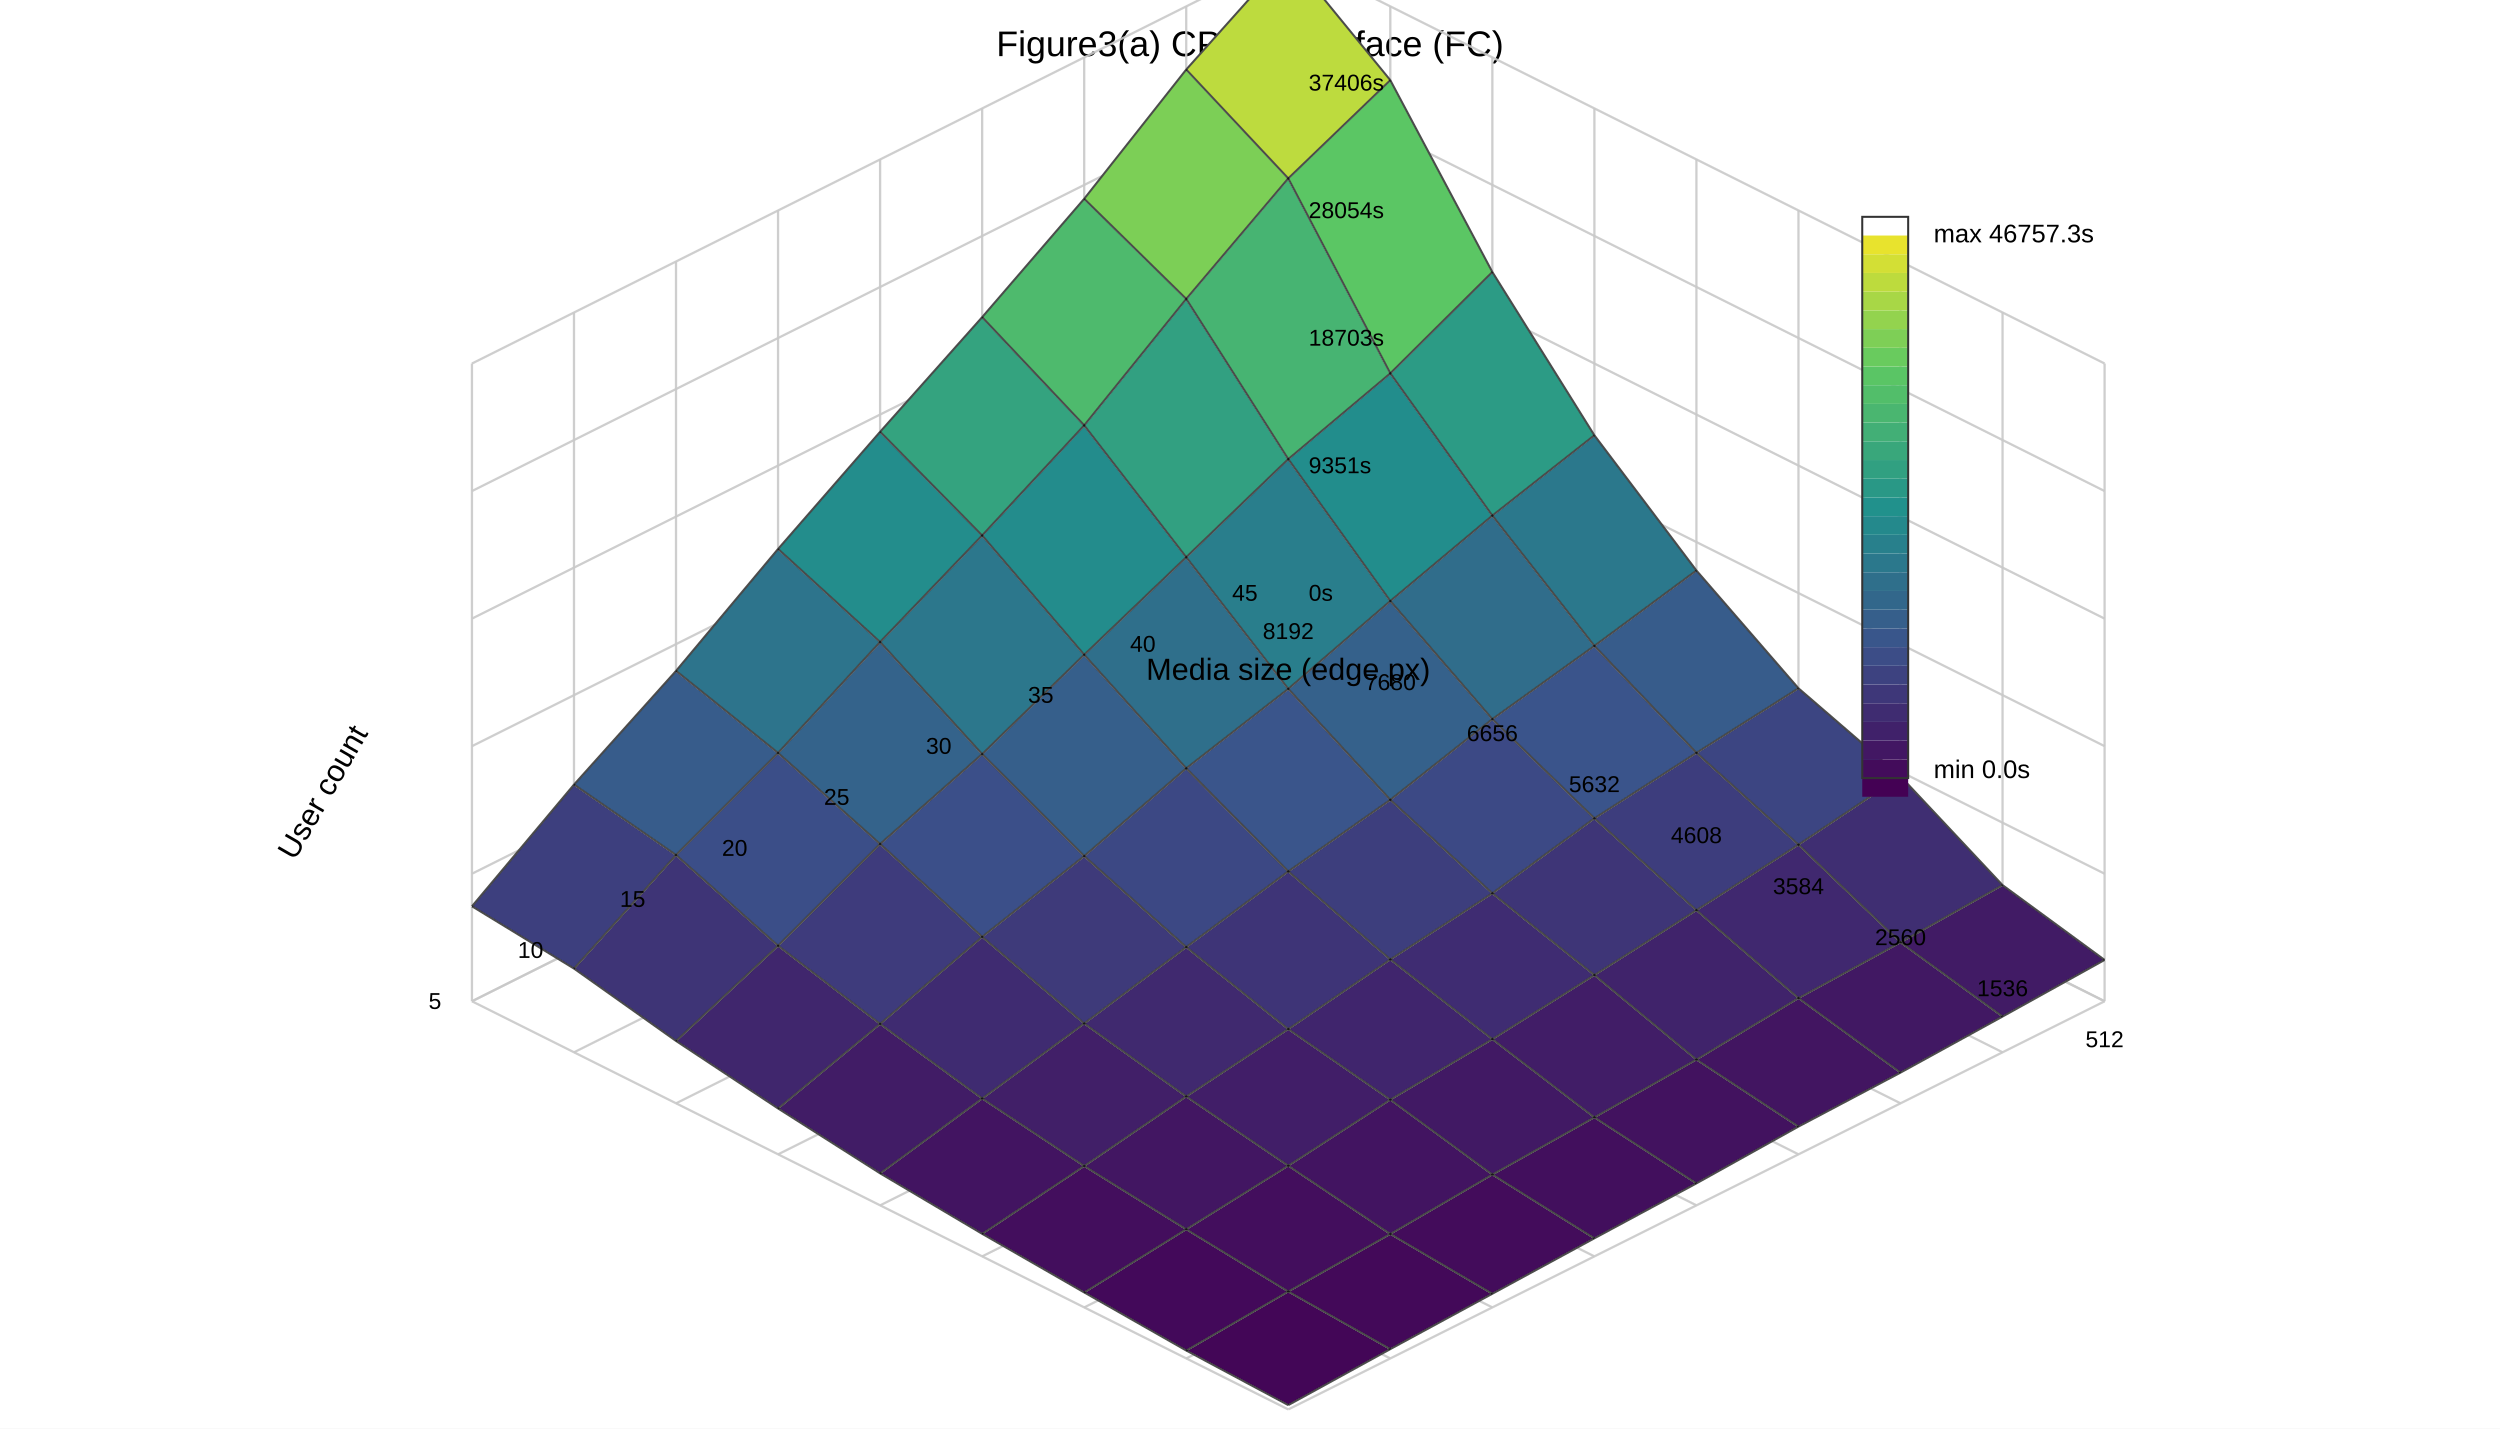
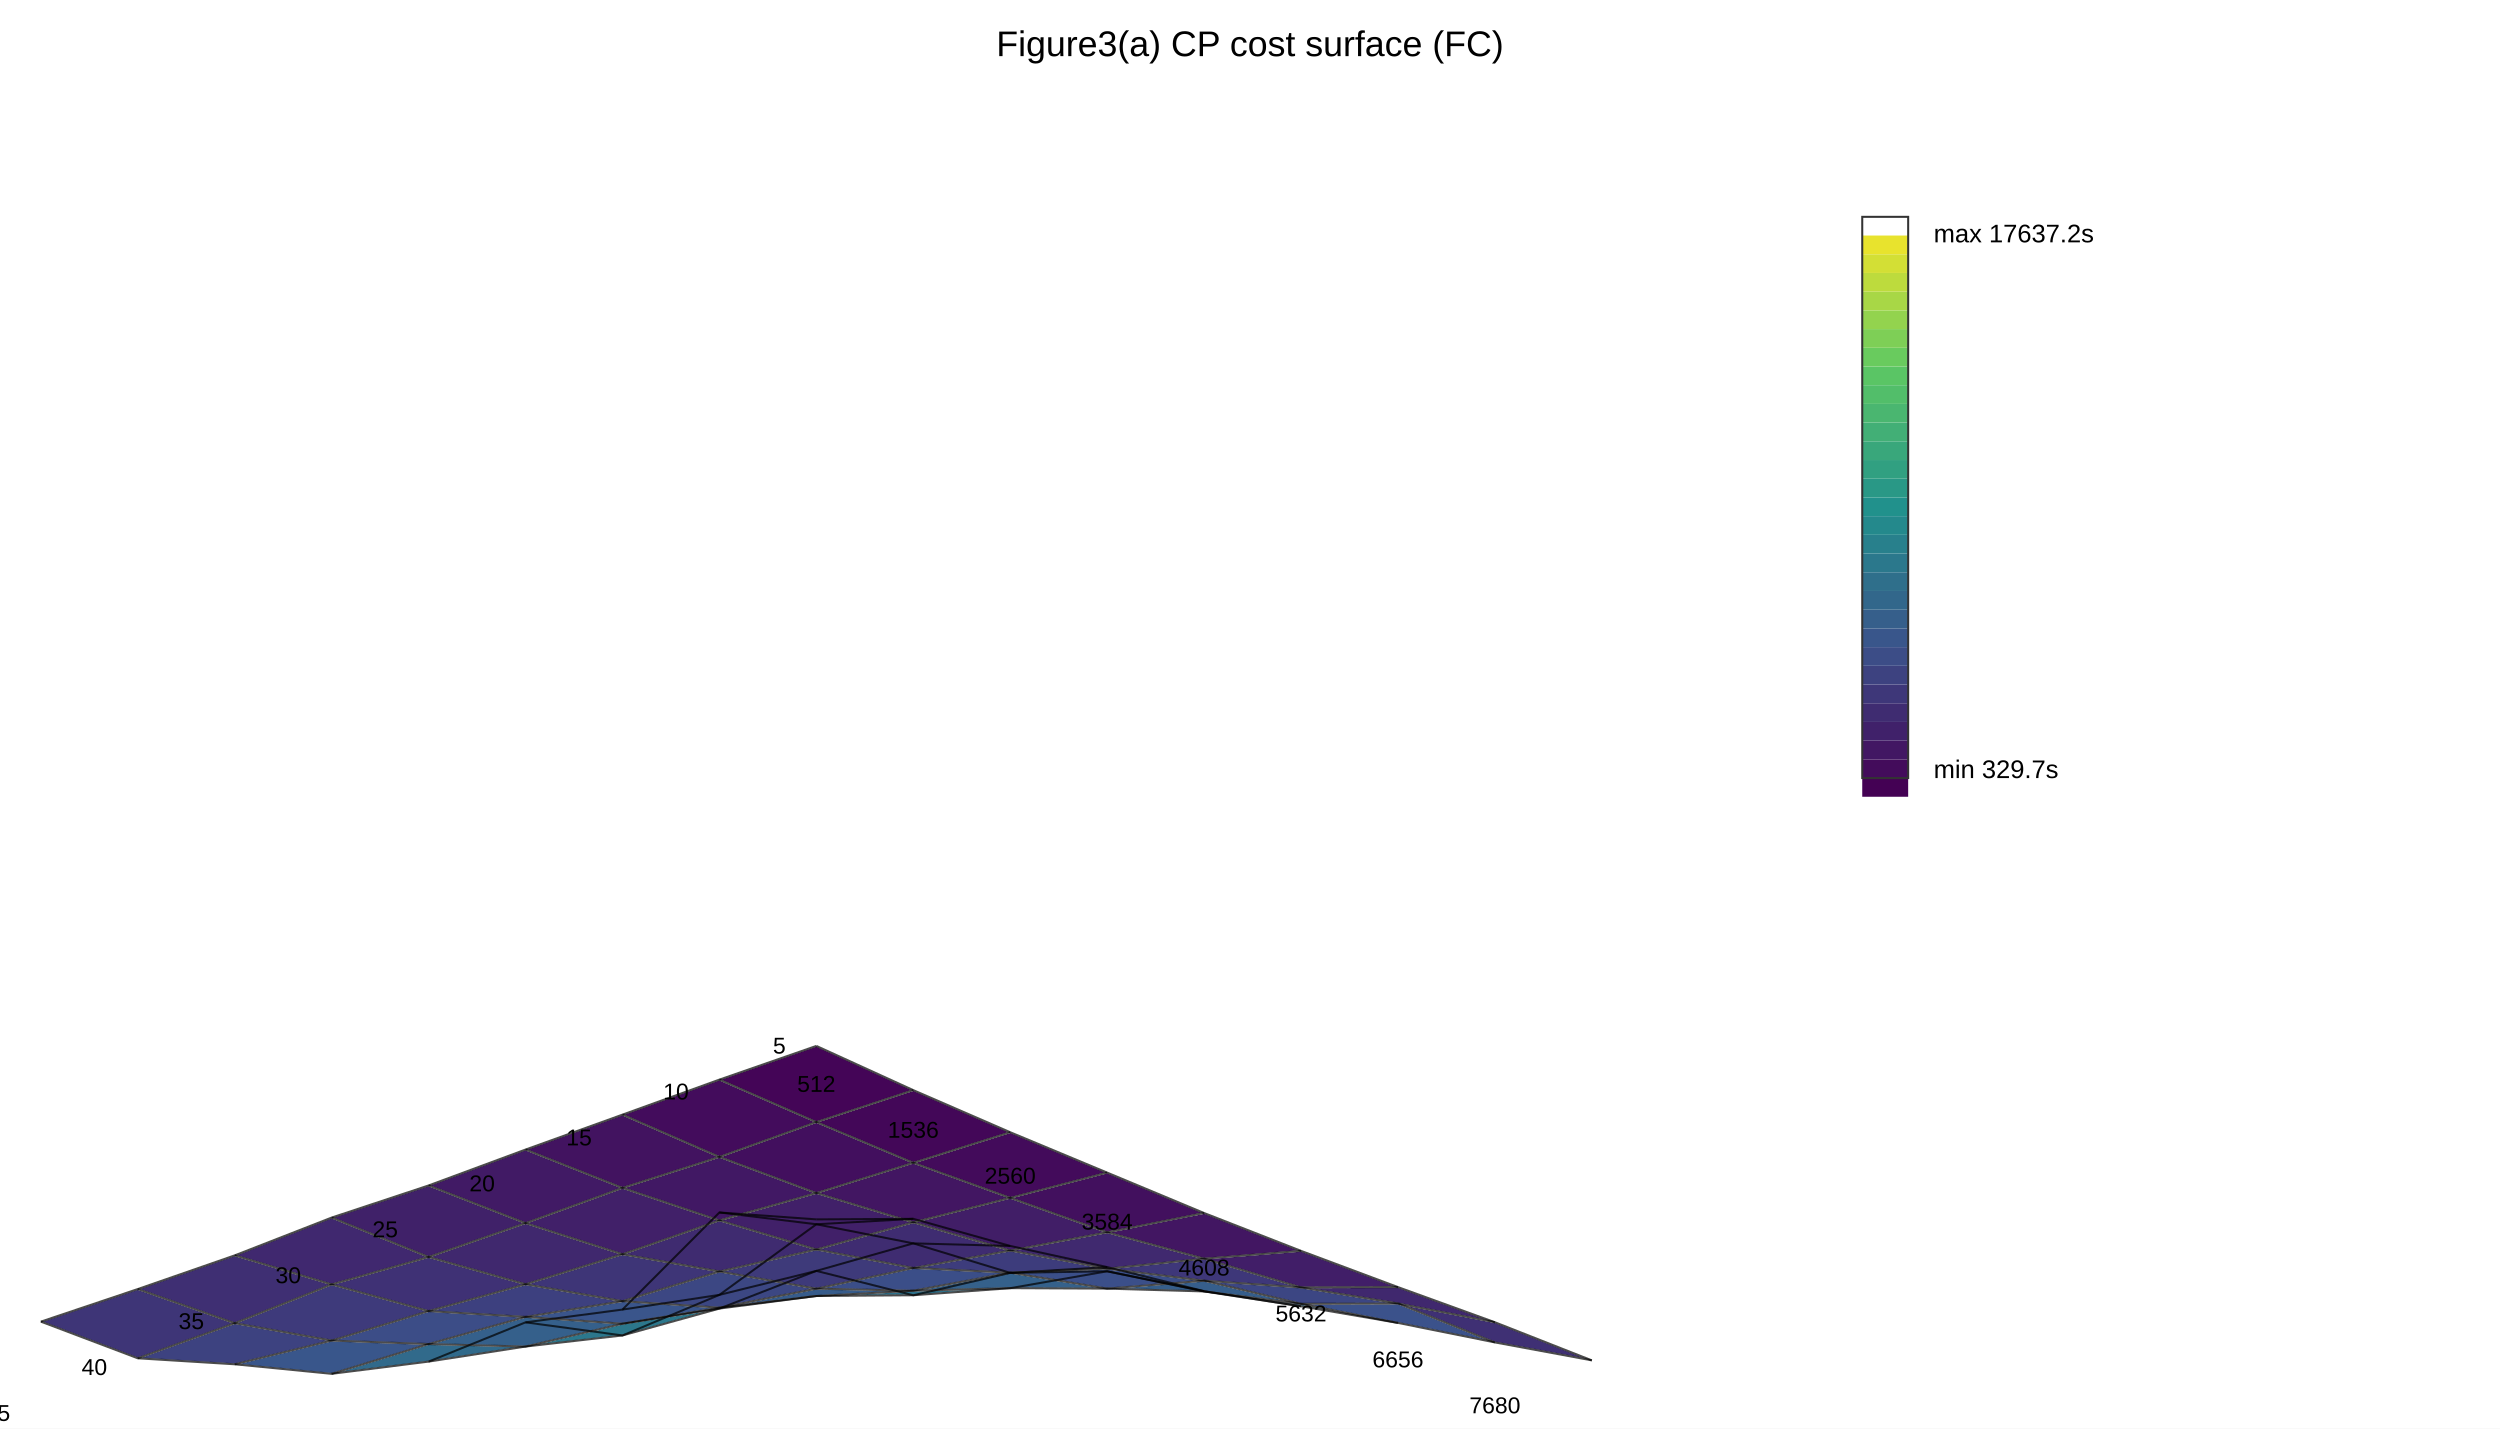
<svg xmlns="http://www.w3.org/2000/svg" width="980" height="560">
  <rect x="0" y="0" width="100%" height="100%" fill="white" />
  <text x="490.0" y="22" text-anchor="middle" font-size="14" font-family="Arial">Figure3(a) CP cost surface (FC)</text>
-   <path d="M 505.00 552.50 L 825.00 392.50" fill="none" stroke="#c9c9c9" stroke-width="0.9" opacity="0.9" />
-   <path d="M 465.00 532.50 L 785.00 372.50" fill="none" stroke="#c9c9c9" stroke-width="0.9" opacity="0.9" />
-   <path d="M 425.00 512.50 L 745.00 352.50" fill="none" stroke="#c9c9c9" stroke-width="0.9" opacity="0.9" />
-   <path d="M 385.00 492.50 L 705.00 332.50" fill="none" stroke="#c9c9c9" stroke-width="0.9" opacity="0.9" />
-   <path d="M 345.00 472.50 L 665.00 312.50" fill="none" stroke="#c9c9c9" stroke-width="0.9" opacity="0.9" />
-   <path d="M 305.00 452.50 L 625.00 292.50" fill="none" stroke="#c9c9c9" stroke-width="0.9" opacity="0.9" />
-   <path d="M 265.00 432.50 L 585.00 272.50" fill="none" stroke="#c9c9c9" stroke-width="0.9" opacity="0.9" />
-   <path d="M 225.00 412.50 L 545.00 252.50" fill="none" stroke="#c9c9c9" stroke-width="0.9" opacity="0.9" />
-   <path d="M 185.00 392.50 L 505.00 232.50" fill="none" stroke="#c9c9c9" stroke-width="0.9" opacity="0.9" />
-   <path d="M 505.00 552.50 L 185.00 392.50" fill="none" stroke="#c9c9c9" stroke-width="0.9" opacity="0.9" />
-   <path d="M 545.00 532.50 L 225.00 372.50" fill="none" stroke="#c9c9c9" stroke-width="0.9" opacity="0.9" />
-   <path d="M 585.00 512.50 L 265.00 352.50" fill="none" stroke="#c9c9c9" stroke-width="0.9" opacity="0.9" />
-   <path d="M 625.00 492.50 L 305.00 332.50" fill="none" stroke="#c9c9c9" stroke-width="0.9" opacity="0.9" />
-   <path d="M 665.00 472.50 L 345.00 312.50" fill="none" stroke="#c9c9c9" stroke-width="0.9" opacity="0.9" />
-   <path d="M 705.00 452.50 L 385.00 292.50" fill="none" stroke="#c9c9c9" stroke-width="0.9" opacity="0.9" />
-   <path d="M 745.00 432.50 L 425.00 272.50" fill="none" stroke="#c9c9c9" stroke-width="0.9" opacity="0.9" />
-   <path d="M 785.00 412.50 L 465.00 252.50" fill="none" stroke="#c9c9c9" stroke-width="0.9" opacity="0.9" />
-   <path d="M 825.00 392.50 L 505.00 232.50" fill="none" stroke="#c9c9c9" stroke-width="0.9" opacity="0.9" />
-   <path d="M 825.00 392.50 L 825.00 142.50" fill="none" stroke="#c9c9c9" stroke-width="0.9" opacity="0.9" />
-   <path d="M 785.00 372.50 L 785.00 122.50" fill="none" stroke="#c9c9c9" stroke-width="0.9" opacity="0.9" />
-   <path d="M 745.00 352.50 L 745.00 102.50" fill="none" stroke="#c9c9c9" stroke-width="0.9" opacity="0.9" />
-   <path d="M 705.00 332.50 L 705.00 82.50" fill="none" stroke="#c9c9c9" stroke-width="0.9" opacity="0.9" />
-   <path d="M 665.00 312.50 L 665.00 62.50" fill="none" stroke="#c9c9c9" stroke-width="0.9" opacity="0.9" />
-   <path d="M 625.00 292.50 L 625.00 42.50" fill="none" stroke="#c9c9c9" stroke-width="0.9" opacity="0.9" />
-   <path d="M 585.00 272.50 L 585.00 22.50" fill="none" stroke="#c9c9c9" stroke-width="0.9" opacity="0.9" />
-   <path d="M 545.00 252.50 L 545.00 2.50" fill="none" stroke="#c9c9c9" stroke-width="0.9" opacity="0.9" />
-   <path d="M 505.00 232.50 L 505.00 -17.50" fill="none" stroke="#c9c9c9" stroke-width="0.9" opacity="0.9" />
-   <path d="M 185.00 392.50 L 185.00 142.50" fill="none" stroke="#c9c9c9" stroke-width="0.9" opacity="0.9" />
-   <path d="M 225.00 372.50 L 225.00 122.50" fill="none" stroke="#c9c9c9" stroke-width="0.9" opacity="0.9" />
-   <path d="M 265.00 352.50 L 265.00 102.50" fill="none" stroke="#c9c9c9" stroke-width="0.9" opacity="0.9" />
-   <path d="M 305.00 332.50 L 305.00 82.50" fill="none" stroke="#c9c9c9" stroke-width="0.9" opacity="0.9" />
-   <path d="M 345.00 312.50 L 345.00 62.50" fill="none" stroke="#c9c9c9" stroke-width="0.9" opacity="0.9" />
-   <path d="M 385.00 292.50 L 385.00 42.50" fill="none" stroke="#c9c9c9" stroke-width="0.9" opacity="0.9" />
-   <path d="M 425.00 272.50 L 425.00 22.50" fill="none" stroke="#c9c9c9" stroke-width="0.9" opacity="0.9" />
-   <path d="M 465.00 252.50 L 465.00 2.50" fill="none" stroke="#c9c9c9" stroke-width="0.9" opacity="0.9" />
-   <path d="M 505.00 232.50 L 505.00 -17.50" fill="none" stroke="#c9c9c9" stroke-width="0.9" opacity="0.9" />
-   <path d="M 825.00 392.50 L 505.00 232.50" fill="none" stroke="#c9c9c9" stroke-width="0.9" opacity="0.9" />
-   <path d="M 185.00 392.50 L 505.00 232.50" fill="none" stroke="#c9c9c9" stroke-width="0.9" opacity="0.9" />
-   <path d="M 825.00 342.50 L 505.00 182.50" fill="none" stroke="#c9c9c9" stroke-width="0.9" opacity="0.9" />
-   <path d="M 185.00 342.50 L 505.00 182.50" fill="none" stroke="#c9c9c9" stroke-width="0.9" opacity="0.9" />
-   <path d="M 825.00 292.50 L 505.00 132.50" fill="none" stroke="#c9c9c9" stroke-width="0.9" opacity="0.9" />
-   <path d="M 185.00 292.50 L 505.00 132.50" fill="none" stroke="#c9c9c9" stroke-width="0.9" opacity="0.9" />
-   <path d="M 825.00 242.50 L 505.00 82.50" fill="none" stroke="#c9c9c9" stroke-width="0.9" opacity="0.9" />
-   <path d="M 185.00 242.50 L 505.00 82.50" fill="none" stroke="#c9c9c9" stroke-width="0.9" opacity="0.9" />
-   <path d="M 825.00 192.50 L 505.00 32.50" fill="none" stroke="#c9c9c9" stroke-width="0.9" opacity="0.9" />
-   <path d="M 185.00 192.50 L 505.00 32.50" fill="none" stroke="#c9c9c9" stroke-width="0.9" opacity="0.9" />
-   <path d="M 825.00 142.50 L 505.00 -17.50" fill="none" stroke="#c9c9c9" stroke-width="0.9" opacity="0.9" />
-   <path d="M 185.00 142.50 L 505.00 -17.50" fill="none" stroke="#c9c9c9" stroke-width="0.9" opacity="0.9" />
-   <path d="M 505.00 550.81 L 465.00 529.41 L 505.00 506.26 L 545.00 528.85 Z" fill="rgb(67,6,87)" stroke="white" stroke-width="0.6" opacity="1.0" />
-   <path d="M 465.00 529.41 L 425.00 506.64 L 465.00 481.87 L 505.00 506.26 Z" fill="rgb(67,9,90)" stroke="white" stroke-width="0.6" opacity="1.0" />
-   <path d="M 545.00 528.85 L 505.00 506.26 L 545.00 483.72 L 585.00 507.15 Z" fill="rgb(67,9,89)" stroke="white" stroke-width="0.6" opacity="1.0" />
-   <path d="M 425.00 506.64 L 385.00 483.66 L 425.00 457.07 L 465.00 481.87 Z" fill="rgb(67,14,93)" stroke="white" stroke-width="0.6" opacity="1.0" />
-   <path d="M 505.00 506.26 L 465.00 481.87 L 505.00 456.95 L 545.00 483.72 Z" fill="rgb(67,14,93)" stroke="white" stroke-width="0.6" opacity="1.0" />
-   <path d="M 585.00 507.15 L 545.00 483.72 L 585.00 460.41 L 625.00 485.42 Z" fill="rgb(67,12,91)" stroke="white" stroke-width="0.6" opacity="1.0" />
-   <path d="M 385.00 483.66 L 345.00 459.96 L 385.00 430.61 L 425.00 457.07 Z" fill="rgb(66,20,97)" stroke="white" stroke-width="0.6" opacity="1.0" />
-   <path d="M 465.00 481.87 L 425.00 457.07 L 465.00 429.81 L 505.00 456.95 Z" fill="rgb(66,22,98)" stroke="white" stroke-width="0.6" opacity="1.0" />
-   <path d="M 545.00 483.72 L 505.00 456.95 L 545.00 431.06 L 585.00 460.41 Z" fill="rgb(66,20,97)" stroke="white" stroke-width="0.6" opacity="1.0" />
-   <path d="M 625.00 485.42 L 585.00 460.41 L 625.00 437.99 L 665.00 463.89 Z" fill="rgb(66,15,93)" stroke="white" stroke-width="0.6" opacity="1.0" />
-   <path d="M 345.00 459.96 L 305.00 434.53 L 345.00 401.37 L 385.00 430.61 Z" fill="rgb(65,28,102)" stroke="white" stroke-width="0.6" opacity="1.0" />
-   <path d="M 425.00 457.07 L 385.00 430.61 L 425.00 401.21 L 465.00 429.81 Z" fill="rgb(65,31,104)" stroke="white" stroke-width="0.6" opacity="1.0" />
-   <path d="M 505.00 456.95 L 465.00 429.81 L 505.00 403.40 L 545.00 431.06 Z" fill="rgb(65,30,104)" stroke="white" stroke-width="0.6" opacity="1.0" />
-   <path d="M 585.00 460.41 L 545.00 431.06 L 585.00 407.35 L 625.00 437.99 Z" fill="rgb(65,25,100)" stroke="white" stroke-width="0.6" opacity="1.0" />
-   <path d="M 665.00 463.89 L 625.00 437.99 L 665.00 415.34 L 705.00 441.62 Z" fill="rgb(66,18,95)" stroke="white" stroke-width="0.6" opacity="1.0" />
-   <path d="M 305.00 434.53 L 265.00 408.06 L 305.00 370.73 L 345.00 401.37 Z" fill="rgb(64,38,109)" stroke="white" stroke-width="0.6" opacity="1.0" />
-   <path d="M 385.00 430.61 L 345.00 401.37 L 385.00 367.25 L 425.00 401.21 Z" fill="rgb(63,43,113)" stroke="white" stroke-width="0.6" opacity="1.0" />
-   <path d="M 465.00 429.81 L 425.00 401.21 L 465.00 371.27 L 505.00 403.40 Z" fill="rgb(64,41,111)" stroke="white" stroke-width="0.6" opacity="1.0" />
-   <path d="M 545.00 431.06 L 505.00 403.40 L 545.00 376.11 L 585.00 407.35 Z" fill="rgb(64,37,109)" stroke="white" stroke-width="0.6" opacity="1.0" />
-   <path d="M 625.00 437.99 L 585.00 407.35 L 625.00 382.22 L 665.00 415.34 Z" fill="rgb(65,29,103)" stroke="white" stroke-width="0.6" opacity="1.0" />
-   <path d="M 705.00 441.62 L 665.00 415.34 L 705.00 391.26 L 745.00 420.47 Z" fill="rgb(66,21,97)" stroke="white" stroke-width="0.6" opacity="1.0" />
-   <path d="M 265.00 408.06 L 225.00 379.69 L 265.00 335.18 L 305.00 370.73 Z" fill="rgb(62,52,118)" stroke="white" stroke-width="0.6" opacity="1.0" />
-   <path d="M 345.00 401.37 L 305.00 370.73 L 345.00 330.85 L 385.00 367.25 Z" fill="rgb(62,59,124)" stroke="white" stroke-width="0.6" opacity="1.0" />
-   <path d="M 425.00 401.21 L 385.00 367.25 L 425.00 335.60 L 465.00 371.27 Z" fill="rgb(62,58,122)" stroke="white" stroke-width="0.6" opacity="1.0" />
-   <path d="M 505.00 403.40 L 465.00 371.27 L 505.00 341.60 L 545.00 376.11 Z" fill="rgb(62,52,119)" stroke="white" stroke-width="0.6" opacity="1.0" />
-   <path d="M 585.00 407.35 L 545.00 376.11 L 585.00 350.19 L 625.00 382.22 Z" fill="rgb(63,44,114)" stroke="white" stroke-width="0.6" opacity="1.0" />
-   <path d="M 665.00 415.34 L 625.00 382.22 L 665.00 356.79 L 705.00 391.26 Z" fill="rgb(64,35,107)" stroke="white" stroke-width="0.6" opacity="1.0" />
-   <path d="M 745.00 420.47 L 705.00 391.26 L 745.00 369.42 L 785.00 398.49 Z" fill="rgb(65,24,99)" stroke="white" stroke-width="0.6" opacity="1.0" />
-   <path d="M 225.00 379.69 L 185.00 355.27 L 225.00 307.56 L 265.00 335.18 Z" fill="rgb(61,63,126)" stroke="white" stroke-width="0.6" opacity="1.0" />
-   <path d="M 305.00 370.73 L 265.00 335.18 L 305.00 295.17 L 345.00 330.85 Z" fill="rgb(59,78,136)" stroke="white" stroke-width="0.6" opacity="1.0" />
-   <path d="M 385.00 367.25 L 345.00 330.85 L 385.00 295.62 L 425.00 335.60 Z" fill="rgb(59,79,137)" stroke="white" stroke-width="0.6" opacity="1.0" />
-   <path d="M 465.00 371.27 L 425.00 335.60 L 465.00 301.19 L 505.00 341.60 Z" fill="rgb(60,72,132)" stroke="white" stroke-width="0.6" opacity="1.0" />
-   <path d="M 545.00 376.11 L 505.00 341.60 L 545.00 313.54 L 585.00 350.19 Z" fill="rgb(61,62,125)" stroke="white" stroke-width="0.6" opacity="1.0" />
-   <path d="M 625.00 382.22 L 585.00 350.19 L 625.00 320.80 L 665.00 356.79 Z" fill="rgb(62,53,119)" stroke="white" stroke-width="0.6" opacity="1.0" />
-   <path d="M 705.00 391.26 L 665.00 356.79 L 705.00 331.13 L 745.00 369.42 Z" fill="rgb(64,40,111)" stroke="white" stroke-width="0.6" opacity="1.0" />
-   <path d="M 785.00 398.49 L 745.00 369.42 L 785.00 346.96 L 825.00 376.30 Z" fill="rgb(65,27,101)" stroke="white" stroke-width="0.6" opacity="1.0" />
-   <path d="M 265.00 335.18 L 225.00 307.56 L 265.00 262.98 L 305.00 295.17 Z" fill="rgb(55,92,139)" stroke="white" stroke-width="0.6" opacity="1.0" />
-   <path d="M 345.00 330.85 L 305.00 295.17 L 345.00 251.68 L 385.00 295.62 Z" fill="rgb(52,99,139)" stroke="white" stroke-width="0.6" opacity="1.0" />
-   <path d="M 425.00 335.60 L 385.00 295.62 L 425.00 256.66 L 465.00 301.19 Z" fill="rgb(54,95,139)" stroke="white" stroke-width="0.6" opacity="1.0" />
-   <path d="M 505.00 341.60 L 465.00 301.19 L 505.00 270.04 L 545.00 313.54 Z" fill="rgb(58,85,139)" stroke="white" stroke-width="0.6" opacity="1.0" />
-   <path d="M 585.00 350.19 L 545.00 313.54 L 585.00 281.90 L 625.00 320.80 Z" fill="rgb(60,73,133)" stroke="white" stroke-width="0.6" opacity="1.0" />
-   <path d="M 665.00 356.79 L 625.00 320.80 L 665.00 295.13 L 705.00 331.13 Z" fill="rgb(61,61,125)" stroke="white" stroke-width="0.6" opacity="1.0" />
-   <path d="M 745.00 369.42 L 705.00 331.13 L 745.00 304.31 L 785.00 346.96 Z" fill="rgb(63,46,114)" stroke="white" stroke-width="0.6" opacity="1.0" />
-   <path d="M 305.00 295.17 L 265.00 262.98 L 305.00 215.19 L 345.00 251.68 Z" fill="rgb(45,116,140)" stroke="white" stroke-width="0.6" opacity="1.0" />
-   <path d="M 385.00 295.62 L 345.00 251.68 L 385.00 209.91 L 425.00 256.66 Z" fill="rgb(44,119,140)" stroke="white" stroke-width="0.6" opacity="1.0" />
-   <path d="M 465.00 301.19 L 425.00 256.66 L 465.00 218.43 L 505.00 270.04 Z" fill="rgb(47,111,139)" stroke="white" stroke-width="0.6" opacity="1.0" />
-   <path d="M 545.00 313.54 L 505.00 270.04 L 545.00 235.61 L 585.00 281.90 Z" fill="rgb(53,97,139)" stroke="white" stroke-width="0.6" opacity="1.0" />
-   <path d="M 625.00 320.80 L 585.00 281.90 L 625.00 253.20 L 665.00 295.13 Z" fill="rgb(58,84,139)" stroke="white" stroke-width="0.6" opacity="1.0" />
-   <path d="M 705.00 331.13 L 665.00 295.13 L 705.00 269.80 L 745.00 304.31 Z" fill="rgb(60,69,130)" stroke="white" stroke-width="0.6" opacity="1.0" />
-   <path d="M 345.00 251.68 L 305.00 215.19 L 345.00 169.26 L 385.00 209.91 Z" fill="rgb(35,141,140)" stroke="white" stroke-width="0.6" opacity="1.0" />
-   <path d="M 425.00 256.66 L 385.00 209.91 L 425.00 166.75 L 465.00 218.43 Z" fill="rgb(35,140,140)" stroke="white" stroke-width="0.6" opacity="1.0" />
-   <path d="M 505.00 270.04 L 465.00 218.43 L 505.00 179.98 L 545.00 235.61 Z" fill="rgb(41,126,140)" stroke="white" stroke-width="0.6" opacity="1.0" />
-   <path d="M 585.00 281.90 L 545.00 235.61 L 585.00 202.12 L 625.00 253.20 Z" fill="rgb(48,109,139)" stroke="white" stroke-width="0.6" opacity="1.0" />
-   <path d="M 665.00 295.13 L 625.00 253.20 L 665.00 223.63 L 705.00 269.80 Z" fill="rgb(55,92,139)" stroke="white" stroke-width="0.6" opacity="1.0" />
-   <path d="M 385.00 209.91 L 345.00 169.26 L 385.00 124.32 L 425.00 166.75 Z" fill="rgb(52,163,127)" stroke="white" stroke-width="0.6" opacity="1.0" />
-   <path d="M 465.00 218.43 L 425.00 166.75 L 465.00 117.19 L 505.00 179.98 Z" fill="rgb(50,160,129)" stroke="white" stroke-width="0.6" opacity="1.0" />
-   <path d="M 545.00 235.61 L 505.00 179.98 L 545.00 146.36 L 585.00 202.12 Z" fill="rgb(34,141,140)" stroke="white" stroke-width="0.6" opacity="1.0" />
-   <path d="M 625.00 253.20 L 585.00 202.12 L 625.00 170.63 L 665.00 223.63 Z" fill="rgb(43,120,140)" stroke="white" stroke-width="0.6" opacity="1.0" />
-   <path d="M 425.00 166.75 L 385.00 124.32 L 425.00 77.92 L 465.00 117.19 Z" fill="rgb(78,186,109)" stroke="white" stroke-width="0.6" opacity="1.0" />
-   <path d="M 505.00 179.98 L 465.00 117.19 L 505.00 69.93 L 545.00 146.36 Z" fill="rgb(71,180,114)" stroke="white" stroke-width="0.6" opacity="1.0" />
-   <path d="M 585.00 202.12 L 545.00 146.36 L 585.00 106.62 L 625.00 170.63 Z" fill="rgb(44,155,133)" stroke="white" stroke-width="0.6" opacity="1.0" />
-   <path d="M 465.00 117.19 L 425.00 77.92 L 465.00 27.26 L 505.00 69.93 Z" fill="rgb(124,207,86)" stroke="white" stroke-width="0.6" opacity="1.0" />
-   <path d="M 545.00 146.36 L 505.00 69.93 L 545.00 31.43 L 585.00 106.62 Z" fill="rgb(91,198,100)" stroke="white" stroke-width="0.6" opacity="1.0" />
-   <path d="M 505.00 69.93 L 465.00 27.26 L 505.00 -17.50 L 545.00 31.43 Z" fill="rgb(189,219,62)" stroke="white" stroke-width="0.6" opacity="1.0" />
-   <path d="M 505.00 550.81 L 465.00 529.41 L 425.00 506.64 L 385.00 483.66 L 345.00 459.96 L 305.00 434.53 L 265.00 408.06 L 225.00 379.69 L 185.00 355.27" fill="none" stroke="black" stroke-width="0.8" opacity="0.70" />
-   <path d="M 545.00 528.85 L 505.00 506.26 L 465.00 481.87 L 425.00 457.07 L 385.00 430.61 L 345.00 401.37 L 305.00 370.73 L 265.00 335.18 L 225.00 307.56" fill="none" stroke="black" stroke-width="0.8" opacity="0.70" />
-   <path d="M 585.00 507.15 L 545.00 483.72 L 505.00 456.95 L 465.00 429.81 L 425.00 401.21 L 385.00 367.25 L 345.00 330.85 L 305.00 295.17 L 265.00 262.98" fill="none" stroke="black" stroke-width="0.8" opacity="0.70" />
-   <path d="M 625.00 485.42 L 585.00 460.41 L 545.00 431.06 L 505.00 403.40 L 465.00 371.27 L 425.00 335.60 L 385.00 295.62 L 345.00 251.68 L 305.00 215.19" fill="none" stroke="black" stroke-width="0.8" opacity="0.70" />
-   <path d="M 665.00 463.89 L 625.00 437.99 L 585.00 407.35 L 545.00 376.11 L 505.00 341.60 L 465.00 301.19 L 425.00 256.66 L 385.00 209.91 L 345.00 169.26" fill="none" stroke="black" stroke-width="0.8" opacity="0.70" />
-   <path d="M 705.00 441.62 L 665.00 415.34 L 625.00 382.22 L 585.00 350.19 L 545.00 313.54 L 505.00 270.04 L 465.00 218.43 L 425.00 166.75 L 385.00 124.32" fill="none" stroke="black" stroke-width="0.8" opacity="0.70" />
-   <path d="M 745.00 420.47 L 705.00 391.26 L 665.00 356.79 L 625.00 320.80 L 585.00 281.90 L 545.00 235.61 L 505.00 179.98 L 465.00 117.19 L 425.00 77.92" fill="none" stroke="black" stroke-width="0.8" opacity="0.70" />
-   <path d="M 785.00 398.49 L 745.00 369.42 L 705.00 331.13 L 665.00 295.13 L 625.00 253.20 L 585.00 202.12 L 545.00 146.36 L 505.00 69.93 L 465.00 27.26" fill="none" stroke="black" stroke-width="0.8" opacity="0.70" />
-   <path d="M 825.00 376.30 L 785.00 346.96 L 745.00 304.31 L 705.00 269.80 L 665.00 223.63 L 625.00 170.63 L 585.00 106.62 L 545.00 31.43 L 505.00 -17.50" fill="none" stroke="black" stroke-width="0.8" opacity="0.70" />
-   <path d="M 505.00 550.81 L 545.00 528.85 L 585.00 507.15 L 625.00 485.42 L 665.00 463.89 L 705.00 441.62 L 745.00 420.47 L 785.00 398.49 L 825.00 376.30" fill="none" stroke="black" stroke-width="0.8" opacity="0.70" />
-   <path d="M 465.00 529.41 L 505.00 506.26 L 545.00 483.72 L 585.00 460.41 L 625.00 437.99 L 665.00 415.34 L 705.00 391.26 L 745.00 369.42 L 785.00 346.96" fill="none" stroke="black" stroke-width="0.8" opacity="0.70" />
-   <path d="M 425.00 506.64 L 465.00 481.87 L 505.00 456.95 L 545.00 431.06 L 585.00 407.35 L 625.00 382.22 L 665.00 356.79 L 705.00 331.13 L 745.00 304.31" fill="none" stroke="black" stroke-width="0.8" opacity="0.70" />
-   <path d="M 385.00 483.66 L 425.00 457.07 L 465.00 429.81 L 505.00 403.40 L 545.00 376.11 L 585.00 350.19 L 625.00 320.80 L 665.00 295.13 L 705.00 269.80" fill="none" stroke="black" stroke-width="0.8" opacity="0.70" />
-   <path d="M 345.00 459.96 L 385.00 430.61 L 425.00 401.21 L 465.00 371.27 L 505.00 341.60 L 545.00 313.54 L 585.00 281.90 L 625.00 253.20 L 665.00 223.63" fill="none" stroke="black" stroke-width="0.8" opacity="0.70" />
-   <path d="M 305.00 434.53 L 345.00 401.37 L 385.00 367.25 L 425.00 335.60 L 465.00 301.19 L 505.00 270.04 L 545.00 235.61 L 585.00 202.12 L 625.00 170.63" fill="none" stroke="black" stroke-width="0.8" opacity="0.70" />
-   <path d="M 265.00 408.06 L 305.00 370.73 L 345.00 330.85 L 385.00 295.62 L 425.00 256.66 L 465.00 218.43 L 505.00 179.98 L 545.00 146.36 L 585.00 106.62" fill="none" stroke="black" stroke-width="0.8" opacity="0.70" />
-   <path d="M 225.00 379.69 L 265.00 335.18 L 305.00 295.17 L 345.00 251.68 L 385.00 209.91 L 425.00 166.75 L 465.00 117.19 L 505.00 69.93 L 545.00 31.43" fill="none" stroke="black" stroke-width="0.8" opacity="0.70" />
-   <path d="M 185.00 355.27 L 225.00 307.56 L 265.00 262.98 L 305.00 215.19 L 345.00 169.26 L 385.00 124.32 L 425.00 77.92 L 465.00 27.26 L 505.00 -17.50" fill="none" stroke="black" stroke-width="0.8" opacity="0.70" />
-   <text x="505.00" y="266.50" text-anchor="middle" font-size="12" font-family="Arial">Media size (edge px)</text>
-   <text x="130.00" y="312.50" transform="rotate(-60 130.00 312.50)" text-anchor="middle" font-size="12" font-family="Arial">User count</text>
-   <text x="825.00" y="410.50" text-anchor="middle" font-size="9" font-family="Arial">512</text>
-   <text x="785.00" y="390.50" text-anchor="middle" font-size="9" font-family="Arial">1536</text>
-   <text x="745.00" y="370.50" text-anchor="middle" font-size="9" font-family="Arial">2560</text>
-   <text x="705.00" y="350.50" text-anchor="middle" font-size="9" font-family="Arial">3584</text>
-   <text x="665.00" y="330.50" text-anchor="middle" font-size="9" font-family="Arial">4608</text>
-   <text x="625.00" y="310.50" text-anchor="middle" font-size="9" font-family="Arial">5632</text>
-   <text x="585.00" y="290.50" text-anchor="middle" font-size="9" font-family="Arial">6656</text>
-   <text x="545.00" y="270.50" text-anchor="middle" font-size="9" font-family="Arial">7680</text>
-   <text x="505.00" y="250.50" text-anchor="middle" font-size="9" font-family="Arial">8192</text>
-   <text x="173.00" y="395.50" text-anchor="end" font-size="9" font-family="Arial">5</text>
-   <text x="213.00" y="375.50" text-anchor="end" font-size="9" font-family="Arial">10</text>
-   <text x="253.00" y="355.50" text-anchor="end" font-size="9" font-family="Arial">15</text>
-   <text x="293.00" y="335.50" text-anchor="end" font-size="9" font-family="Arial">20</text>
-   <text x="333.00" y="315.50" text-anchor="end" font-size="9" font-family="Arial">25</text>
-   <text x="373.00" y="295.50" text-anchor="end" font-size="9" font-family="Arial">30</text>
-   <text x="413.00" y="275.50" text-anchor="end" font-size="9" font-family="Arial">35</text>
-   <text x="453.00" y="255.50" text-anchor="end" font-size="9" font-family="Arial">40</text>
-   <text x="493.00" y="235.50" text-anchor="end" font-size="9" font-family="Arial">45</text>
-   <text x="513.00" y="235.50" font-size="9" font-family="Arial">0s</text>
-   <text x="513.00" y="185.50" font-size="9" font-family="Arial">9351s</text>
-   <text x="513.00" y="135.50" font-size="9" font-family="Arial">18703s</text>
-   <text x="513.00" y="85.50" font-size="9" font-family="Arial">28054s</text>
-   <text x="513.00" y="35.50" font-size="9" font-family="Arial">37406s</text>
-   <text x="513.00" y="-14.50" font-size="9" font-family="Arial">46757s</text>
+   <path d="M 320.00 479.91 L 358.00 477.78 L 320.00 478.00 L 282.00 475.29 Z" fill="rgb(202,221,57)" stroke="white" stroke-width="0.6" opacity="1.0" />
+   <path d="M 358.00 487.40 L 396.00 488.41 L 358.00 477.78 L 320.00 479.91 Z" fill="rgb(133,208,83)" stroke="white" stroke-width="0.6" opacity="1.0" />
+   <path d="M 282.00 507.59 L 320.00 479.91 L 282.00 475.29 L 244.00 513.35 Z" fill="rgb(103,203,95)" stroke="white" stroke-width="0.6" opacity="1.0" />
+   <path d="M 396.00 498.96 L 434.00 496.70 L 396.00 488.41 L 358.00 487.40 Z" fill="rgb(79,187,109)" stroke="white" stroke-width="0.6" opacity="1.0" />
+   <path d="M 320.00 498.19 L 358.00 487.40 L 320.00 479.91 L 282.00 507.59 Z" fill="rgb(78,186,109)" stroke="white" stroke-width="0.6" opacity="1.0" />
+   <path d="M 244.00 523.50 L 282.00 507.59 L 244.00 513.35 L 206.00 518.36 Z" fill="rgb(53,164,126)" stroke="white" stroke-width="0.6" opacity="1.0" />
+   <path d="M 434.00 498.34 L 472.00 506.14 L 434.00 496.70 L 396.00 498.96 Z" fill="rgb(51,161,128)" stroke="white" stroke-width="0.6" opacity="1.0" />
+   <path d="M 358.00 507.74 L 396.00 498.96 L 358.00 487.40 L 320.00 498.19 Z" fill="rgb(53,163,126)" stroke="white" stroke-width="0.6" opacity="1.0" />
+   <path d="M 282.00 512.96 L 320.00 498.19 L 282.00 507.59 L 244.00 523.50 Z" fill="rgb(39,151,136)" stroke="white" stroke-width="0.6" opacity="1.0" />
+   <path d="M 206.00 527.85 L 244.00 523.50 L 206.00 518.36 L 168.00 533.75 Z" fill="rgb(38,134,140)" stroke="white" stroke-width="0.6" opacity="1.0" />
+   <path d="M 472.00 506.24 L 510.00 512.07 L 472.00 506.14 L 434.00 498.34 Z" fill="rgb(37,136,140)" stroke="white" stroke-width="0.6" opacity="1.0" />
+   <path d="M 396.00 504.96 L 434.00 498.34 L 396.00 498.96 L 358.00 507.74 Z" fill="rgb(35,140,140)" stroke="white" stroke-width="0.6" opacity="1.0" />
+   <path d="M 320.00 508.03 L 358.00 507.74 L 320.00 498.19 L 282.00 512.96 Z" fill="rgb(37,135,140)" stroke="white" stroke-width="0.6" opacity="1.0" />
+   <path d="M 244.00 518.90 L 282.00 512.96 L 244.00 523.50 L 206.00 527.85 Z" fill="rgb(44,119,140)" stroke="white" stroke-width="0.6" opacity="1.0" />
+   <path d="M 168.00 526.88 L 206.00 527.85 L 168.00 533.75 L 130.00 538.54 Z" fill="rgb(49,106,139)" stroke="white" stroke-width="0.6" opacity="1.0" />
+   <path d="M 510.00 511.11 L 548.00 518.59 L 510.00 512.07 L 472.00 506.24 Z" fill="rgb(48,108,139)" stroke="white" stroke-width="0.6" opacity="1.0" />
+   <path d="M 434.00 505.14 L 472.00 506.24 L 434.00 498.34 L 396.00 504.96 Z" fill="rgb(44,118,140)" stroke="white" stroke-width="0.6" opacity="1.0" />
+   <path d="M 358.00 505.97 L 396.00 504.96 L 358.00 507.74 L 320.00 508.03 Z" fill="rgb(46,114,140)" stroke="white" stroke-width="0.6" opacity="1.0" />
+   <path d="M 282.00 512.61 L 320.00 508.03 L 282.00 512.96 L 244.00 518.90 Z" fill="rgb(49,107,139)" stroke="white" stroke-width="0.6" opacity="1.0" />
+   <path d="M 206.00 516.23 L 244.00 518.90 L 206.00 527.85 L 168.00 526.88 Z" fill="rgb(53,96,139)" stroke="white" stroke-width="0.6" opacity="1.0" />
+   <path d="M 130.00 525.51 L 168.00 526.88 L 130.00 538.54 L 92.00 534.80 Z" fill="rgb(57,86,139)" stroke="white" stroke-width="0.6" opacity="1.0" />
+   <path d="M 548.00 510.98 L 586.00 526.23 L 548.00 518.59 L 510.00 511.11 Z" fill="rgb(59,82,139)" stroke="white" stroke-width="0.6" opacity="1.0" />
+   <path d="M 472.00 502.04 L 510.00 511.11 L 472.00 506.24 L 434.00 505.14 Z" fill="rgb(54,94,139)" stroke="white" stroke-width="0.6" opacity="1.0" />
+   <path d="M 396.00 498.89 L 434.00 505.14 L 396.00 504.96 L 358.00 505.97 Z" fill="rgb(53,97,139)" stroke="white" stroke-width="0.6" opacity="1.0" />
+   <path d="M 320.00 505.17 L 358.00 505.97 L 320.00 508.03 L 282.00 512.61 Z" fill="rgb(55,92,139)" stroke="white" stroke-width="0.6" opacity="1.0" />
+   <path d="M 244.00 510.06 L 282.00 512.61 L 244.00 518.90 L 206.00 516.23 Z" fill="rgb(58,85,139)" stroke="white" stroke-width="0.6" opacity="1.0" />
+   <path d="M 168.00 513.95 L 206.00 516.23 L 168.00 526.88 L 130.00 525.51 Z" fill="rgb(60,77,135)" stroke="white" stroke-width="0.6" opacity="1.0" />
+   <path d="M 92.00 518.69 L 130.00 525.51 L 92.00 534.80 L 54.00 532.45 Z" fill="rgb(61,66,128)" stroke="white" stroke-width="0.6" opacity="1.0" />
+   <path d="M 586.00 518.32 L 624.00 533.27 L 586.00 526.23 L 548.00 510.98 Z" fill="rgb(63,48,116)" stroke="white" stroke-width="0.6" opacity="1.0" />
+   <path d="M 510.00 504.68 L 548.00 510.98 L 510.00 511.11 L 472.00 502.04 Z" fill="rgb(60,70,131)" stroke="white" stroke-width="0.6" opacity="1.0" />
+   <path d="M 434.00 497.32 L 472.00 502.04 L 434.00 505.14 L 396.00 498.89 Z" fill="rgb(59,79,137)" stroke="white" stroke-width="0.6" opacity="1.0" />
+   <path d="M 358.00 497.06 L 396.00 498.89 L 358.00 505.97 L 320.00 505.17 Z" fill="rgb(59,78,136)" stroke="white" stroke-width="0.6" opacity="1.0" />
+   <path d="M 282.00 498.43 L 320.00 505.17 L 282.00 512.61 L 244.00 510.06 Z" fill="rgb(60,71,131)" stroke="white" stroke-width="0.6" opacity="1.0" />
+   <path d="M 206.00 503.43 L 244.00 510.06 L 206.00 516.23 L 168.00 513.95 Z" fill="rgb(61,64,127)" stroke="white" stroke-width="0.6" opacity="1.0" />
+   <path d="M 130.00 503.49 L 168.00 513.95 L 130.00 525.51 L 92.00 518.69 Z" fill="rgb(62,58,123)" stroke="white" stroke-width="0.6" opacity="1.0" />
+   <path d="M 54.00 505.31 L 92.00 518.69 L 54.00 532.45 L 16.00 518.08 Z" fill="rgb(62,53,119)" stroke="white" stroke-width="0.6" opacity="1.0" />
+   <path d="M 548.00 504.54 L 586.00 518.32 L 548.00 510.98 L 510.00 504.68 Z" fill="rgb(64,40,110)" stroke="white" stroke-width="0.6" opacity="1.0" />
+   <path d="M 472.00 493.40 L 510.00 504.68 L 472.00 502.04 L 434.00 497.32 Z" fill="rgb(62,55,121)" stroke="white" stroke-width="0.6" opacity="1.0" />
+   <path d="M 396.00 490.21 L 434.00 497.32 L 396.00 498.89 L 358.00 497.06 Z" fill="rgb(61,60,124)" stroke="white" stroke-width="0.6" opacity="1.0" />
+   <path d="M 320.00 489.80 L 358.00 497.06 L 320.00 505.17 L 282.00 498.43 Z" fill="rgb(62,58,122)" stroke="white" stroke-width="0.6" opacity="1.0" />
+   <path d="M 244.00 491.66 L 282.00 498.43 L 244.00 510.06 L 206.00 503.43 Z" fill="rgb(62,53,119)" stroke="white" stroke-width="0.6" opacity="1.0" />
+   <path d="M 168.00 492.74 L 206.00 503.43 L 168.00 513.95 L 130.00 503.49 Z" fill="rgb(63,49,117)" stroke="white" stroke-width="0.6" opacity="1.0" />
+   <path d="M 92.00 492.11 L 130.00 503.49 L 92.00 518.69 L 54.00 505.31 Z" fill="rgb(63,47,115)" stroke="white" stroke-width="0.6" opacity="1.0" />
+   <path d="M 510.00 490.34 L 548.00 504.54 L 510.00 504.68 L 472.00 493.40 Z" fill="rgb(65,30,104)" stroke="white" stroke-width="0.6" opacity="1.0" />
+   <path d="M 434.00 483.08 L 472.00 493.40 L 434.00 497.32 L 396.00 490.21 Z" fill="rgb(64,41,111)" stroke="white" stroke-width="0.6" opacity="1.0" />
+   <path d="M 358.00 479.16 L 396.00 490.21 L 358.00 497.06 L 320.00 489.80 Z" fill="rgb(63,44,113)" stroke="white" stroke-width="0.6" opacity="1.0" />
+   <path d="M 282.00 478.39 L 320.00 489.80 L 282.00 498.43 L 244.00 491.66 Z" fill="rgb(63,43,112)" stroke="white" stroke-width="0.6" opacity="1.0" />
+   <path d="M 206.00 479.46 L 244.00 491.66 L 206.00 503.43 L 168.00 492.74 Z" fill="rgb(64,40,110)" stroke="white" stroke-width="0.6" opacity="1.0" />
+   <path d="M 130.00 477.29 L 168.00 492.74 L 130.00 503.49 L 92.00 492.11 Z" fill="rgb(64,40,111)" stroke="white" stroke-width="0.6" opacity="1.0" />
+   <path d="M 472.00 475.50 L 510.00 490.34 L 472.00 493.40 L 434.00 483.08 Z" fill="rgb(66,22,98)" stroke="white" stroke-width="0.6" opacity="1.0" />
+   <path d="M 396.00 469.56 L 434.00 483.08 L 396.00 490.21 L 358.00 479.16 Z" fill="rgb(65,30,103)" stroke="white" stroke-width="0.6" opacity="1.0" />
+   <path d="M 320.00 467.66 L 358.00 479.16 L 320.00 489.80 L 282.00 478.39 Z" fill="rgb(65,32,105)" stroke="white" stroke-width="0.6" opacity="1.0" />
+   <path d="M 244.00 465.64 L 282.00 478.39 L 244.00 491.66 L 206.00 479.46 Z" fill="rgb(65,32,105)" stroke="white" stroke-width="0.6" opacity="1.0" />
+   <path d="M 168.00 464.70 L 206.00 479.46 L 168.00 492.74 L 130.00 477.29 Z" fill="rgb(64,33,105)" stroke="white" stroke-width="0.6" opacity="1.0" />
+   <path d="M 434.00 459.66 L 472.00 475.50 L 434.00 483.08 L 396.00 469.56 Z" fill="rgb(66,16,94)" stroke="white" stroke-width="0.6" opacity="1.0" />
+   <path d="M 358.00 455.81 L 396.00 469.56 L 358.00 479.16 L 320.00 467.66 Z" fill="rgb(66,22,98)" stroke="white" stroke-width="0.6" opacity="1.0" />
+   <path d="M 282.00 453.50 L 320.00 467.66 L 282.00 478.39 L 244.00 465.64 Z" fill="rgb(65,24,100)" stroke="white" stroke-width="0.6" opacity="1.0" />
+   <path d="M 206.00 450.63 L 244.00 465.64 L 206.00 479.46 L 168.00 464.70 Z" fill="rgb(65,26,101)" stroke="white" stroke-width="0.6" opacity="1.0" />
+   <path d="M 396.00 443.83 L 434.00 459.66 L 396.00 469.56 L 358.00 455.81 Z" fill="rgb(67,11,91)" stroke="white" stroke-width="0.6" opacity="1.0" />
+   <path d="M 320.00 439.85 L 358.00 455.81 L 320.00 467.66 L 282.00 453.50 Z" fill="rgb(66,15,94)" stroke="white" stroke-width="0.6" opacity="1.0" />
+   <path d="M 244.00 436.94 L 282.00 453.50 L 244.00 465.64 L 206.00 450.63 Z" fill="rgb(66,19,96)" stroke="white" stroke-width="0.6" opacity="1.0" />
+   <path d="M 358.00 427.33 L 396.00 443.83 L 358.00 455.81 L 320.00 439.85 Z" fill="rgb(67,7,88)" stroke="white" stroke-width="0.6" opacity="1.0" />
+   <path d="M 282.00 423.21 L 320.00 439.85 L 282.00 453.50 L 244.00 436.94 Z" fill="rgb(67,12,92)" stroke="white" stroke-width="0.6" opacity="1.0" />
+   <path d="M 320.00 410.00 L 358.00 427.33 L 320.00 439.85 L 282.00 423.21 Z" fill="rgb(68,5,87)" stroke="white" stroke-width="0.6" opacity="1.0" />
+   <path d="M 320.00 410.00 L 358.00 427.33 L 396.00 443.83 L 434.00 459.66 L 472.00 475.50 L 510.00 490.34 L 548.00 504.54 L 586.00 518.32 L 624.00 533.27" fill="none" stroke="black" stroke-width="0.8" opacity="0.70" />
+   <path d="M 282.00 423.21 L 320.00 439.85 L 358.00 455.81 L 396.00 469.56 L 434.00 483.08 L 472.00 493.40 L 510.00 504.68 L 548.00 510.98 L 586.00 526.23" fill="none" stroke="black" stroke-width="0.8" opacity="0.70" />
+   <path d="M 244.00 436.94 L 282.00 453.50 L 320.00 467.66 L 358.00 479.16 L 396.00 490.21 L 434.00 497.32 L 472.00 502.04 L 510.00 511.11 L 548.00 518.59" fill="none" stroke="black" stroke-width="0.8" opacity="0.70" />
+   <path d="M 206.00 450.63 L 244.00 465.64 L 282.00 478.39 L 320.00 489.80 L 358.00 497.06 L 396.00 498.89 L 434.00 505.14 L 472.00 506.24 L 510.00 512.07" fill="none" stroke="black" stroke-width="0.8" opacity="0.70" />
+   <path d="M 168.00 464.70 L 206.00 479.46 L 244.00 491.66 L 282.00 498.43 L 320.00 505.17 L 358.00 505.97 L 396.00 504.96 L 434.00 498.34 L 472.00 506.14" fill="none" stroke="black" stroke-width="0.8" opacity="0.70" />
+   <path d="M 130.00 477.29 L 168.00 492.74 L 206.00 503.43 L 244.00 510.06 L 282.00 512.61 L 320.00 508.03 L 358.00 507.74 L 396.00 498.96 L 434.00 496.70" fill="none" stroke="black" stroke-width="0.8" opacity="0.70" />
+   <path d="M 92.00 492.11 L 130.00 503.49 L 168.00 513.95 L 206.00 516.23 L 244.00 518.90 L 282.00 512.96 L 320.00 498.19 L 358.00 487.40 L 396.00 488.41" fill="none" stroke="black" stroke-width="0.8" opacity="0.70" />
+   <path d="M 54.00 505.31 L 92.00 518.69 L 130.00 525.51 L 168.00 526.88 L 206.00 527.85 L 244.00 523.50 L 282.00 507.59 L 320.00 479.91 L 358.00 477.78" fill="none" stroke="black" stroke-width="0.8" opacity="0.70" />
+   <path d="M 16.00 518.08 L 54.00 532.45 L 92.00 534.80 L 130.00 538.54 L 168.00 533.75 L 206.00 518.36 L 244.00 513.35 L 282.00 475.29 L 320.00 478.00" fill="none" stroke="black" stroke-width="0.8" opacity="0.70" />
+   <path d="M 320.00 410.00 L 282.00 423.21 L 244.00 436.94 L 206.00 450.63 L 168.00 464.70 L 130.00 477.29 L 92.00 492.11 L 54.00 505.31 L 16.00 518.08" fill="none" stroke="black" stroke-width="0.8" opacity="0.70" />
+   <path d="M 358.00 427.33 L 320.00 439.85 L 282.00 453.50 L 244.00 465.64 L 206.00 479.46 L 168.00 492.74 L 130.00 503.49 L 92.00 518.69 L 54.00 532.45" fill="none" stroke="black" stroke-width="0.8" opacity="0.70" />
+   <path d="M 396.00 443.83 L 358.00 455.81 L 320.00 467.66 L 282.00 478.39 L 244.00 491.66 L 206.00 503.43 L 168.00 513.95 L 130.00 525.51 L 92.00 534.80" fill="none" stroke="black" stroke-width="0.8" opacity="0.70" />
+   <path d="M 434.00 459.66 L 396.00 469.56 L 358.00 479.16 L 320.00 489.80 L 282.00 498.43 L 244.00 510.06 L 206.00 516.23 L 168.00 526.88 L 130.00 538.54" fill="none" stroke="black" stroke-width="0.8" opacity="0.70" />
+   <path d="M 472.00 475.50 L 434.00 483.08 L 396.00 490.21 L 358.00 497.06 L 320.00 505.17 L 282.00 512.61 L 244.00 518.90 L 206.00 527.85 L 168.00 533.75" fill="none" stroke="black" stroke-width="0.8" opacity="0.70" />
+   <path d="M 510.00 490.34 L 472.00 493.40 L 434.00 497.32 L 396.00 498.89 L 358.00 505.97 L 320.00 508.03 L 282.00 512.96 L 244.00 523.50 L 206.00 518.36" fill="none" stroke="black" stroke-width="0.8" opacity="0.70" />
+   <path d="M 548.00 504.54 L 510.00 504.68 L 472.00 502.04 L 434.00 505.14 L 396.00 504.96 L 358.00 507.74 L 320.00 498.19 L 282.00 507.59 L 244.00 513.35" fill="none" stroke="black" stroke-width="0.8" opacity="0.70" />
+   <path d="M 586.00 518.32 L 548.00 510.98 L 510.00 511.11 L 472.00 506.24 L 434.00 498.34 L 396.00 498.96 L 358.00 487.40 L 320.00 479.91 L 282.00 475.29" fill="none" stroke="black" stroke-width="0.8" opacity="0.70" />
+   <path d="M 624.00 533.27 L 586.00 526.23 L 548.00 518.59 L 510.00 512.07 L 472.00 506.14 L 434.00 496.70 L 396.00 488.41 L 358.00 477.78 L 320.00 478.00" fill="none" stroke="black" stroke-width="0.8" opacity="0.70" />
+   <text x="472.00" y="584.00" text-anchor="middle" font-size="12" font-family="Arial">Media size (edge px)</text>
+   <text x="-24.00" y="482.00" transform="rotate(-60 -24.00 482.00)" text-anchor="middle" font-size="12" font-family="Arial">User count</text>
+   <text x="320.00" y="428.00" text-anchor="middle" font-size="9" font-family="Arial">512</text>
+   <text x="358.00" y="446.00" text-anchor="middle" font-size="9" font-family="Arial">1536</text>
+   <text x="396.00" y="464.00" text-anchor="middle" font-size="9" font-family="Arial">2560</text>
+   <text x="434.00" y="482.00" text-anchor="middle" font-size="9" font-family="Arial">3584</text>
+   <text x="472.00" y="500.00" text-anchor="middle" font-size="9" font-family="Arial">4608</text>
+   <text x="510.00" y="518.00" text-anchor="middle" font-size="9" font-family="Arial">5632</text>
+   <text x="548.00" y="536.00" text-anchor="middle" font-size="9" font-family="Arial">6656</text>
+   <text x="586.00" y="554.00" text-anchor="middle" font-size="9" font-family="Arial">7680</text>
+   <text x="624.00" y="572.00" text-anchor="middle" font-size="9" font-family="Arial">8192</text>
+   <text x="308.00" y="413.00" text-anchor="end" font-size="9" font-family="Arial">5</text>
+   <text x="270.00" y="431.00" text-anchor="end" font-size="9" font-family="Arial">10</text>
+   <text x="232.00" y="449.00" text-anchor="end" font-size="9" font-family="Arial">15</text>
+   <text x="194.00" y="467.00" text-anchor="end" font-size="9" font-family="Arial">20</text>
+   <text x="156.00" y="485.00" text-anchor="end" font-size="9" font-family="Arial">25</text>
+   <text x="118.00" y="503.00" text-anchor="end" font-size="9" font-family="Arial">30</text>
+   <text x="80.00" y="521.00" text-anchor="end" font-size="9" font-family="Arial">35</text>
+   <text x="42.00" y="539.00" text-anchor="end" font-size="9" font-family="Arial">40</text>
+   <text x="4.00" y="557.00" text-anchor="end" font-size="9" font-family="Arial">45</text>
  <rect x="730" y="305.00" width="18" height="7.33" fill="rgb(68,1,84)" stroke="none" />
  <rect x="730" y="297.67" width="18" height="7.33" fill="rgb(67,12,91)" stroke="none" />
  <rect x="730" y="290.33" width="18" height="7.33" fill="rgb(66,23,99)" stroke="none" />
  <rect x="730" y="283.00" width="18" height="7.33" fill="rgb(64,33,106)" stroke="none" />
  <rect x="730" y="275.67" width="18" height="7.33" fill="rgb(63,44,113)" stroke="none" />
  <rect x="730" y="268.33" width="18" height="7.33" fill="rgb(62,55,121)" stroke="none" />
  <rect x="730" y="261.00" width="18" height="7.33" fill="rgb(61,66,128)" stroke="none" />
  <rect x="730" y="253.67" width="18" height="7.33" fill="rgb(60,77,135)" stroke="none" />
  <rect x="730" y="246.33" width="18" height="7.33" fill="rgb(57,86,139)" stroke="none" />
  <rect x="730" y="239.00" width="18" height="7.33" fill="rgb(54,95,139)" stroke="none" />
  <rect x="730" y="231.67" width="18" height="7.33" fill="rgb(50,103,139)" stroke="none" />
  <rect x="730" y="224.33" width="18" height="7.33" fill="rgb(47,111,139)" stroke="none" />
  <rect x="730" y="217.00" width="18" height="7.33" fill="rgb(43,120,140)" stroke="none" />
  <rect x="730" y="209.67" width="18" height="7.33" fill="rgb(40,128,140)" stroke="none" />
  <rect x="730" y="202.33" width="18" height="7.33" fill="rgb(36,137,140)" stroke="none" />
  <rect x="730" y="195.00" width="18" height="7.33" fill="rgb(33,145,140)" stroke="none" />
  <rect x="730" y="187.67" width="18" height="7.33" fill="rgb(41,152,134)" stroke="none" />
  <rect x="730" y="180.33" width="18" height="7.33" fill="rgb(49,160,129)" stroke="none" />
  <rect x="730" y="173.00" width="18" height="7.33" fill="rgb(57,167,123)" stroke="none" />
  <rect x="730" y="165.67" width="18" height="7.33" fill="rgb(66,175,118)" stroke="none" />
  <rect x="730" y="158.33" width="18" height="7.33" fill="rgb(74,182,112)" stroke="none" />
  <rect x="730" y="151.00" width="18" height="7.33" fill="rgb(82,190,106)" stroke="none" />
  <rect x="730" y="143.67" width="18" height="7.33" fill="rgb(90,197,101)" stroke="none" />
  <rect x="730" y="136.33" width="18" height="7.33" fill="rgb(105,203,94)" stroke="none" />
  <rect x="730" y="129.00" width="18" height="7.33" fill="rgb(126,207,86)" stroke="none" />
  <rect x="730" y="121.67" width="18" height="7.33" fill="rgb(147,211,78)" stroke="none" />
  <rect x="730" y="114.33" width="18" height="7.33" fill="rgb(168,215,70)" stroke="none" />
  <rect x="730" y="107.00" width="18" height="7.33" fill="rgb(189,219,61)" stroke="none" />
  <rect x="730" y="99.67" width="18" height="7.33" fill="rgb(211,223,53)" stroke="none" />
  <rect x="730" y="92.33" width="18" height="7.33" fill="rgb(232,227,45)" stroke="none" />
  <rect x="730" y="85" width="18" height="220" fill="none" stroke="#333" stroke-width="0.8" />
-   <text x="758" y="95" font-size="10" font-family="Arial">max 46757.3s</text>
-   <text x="758" y="305" font-size="10" font-family="Arial">min 0.0s</text>
+   <text x="758" y="95" font-size="10" font-family="Arial">max 17637.2s</text>
+   <text x="758" y="305" font-size="10" font-family="Arial">min 329.7s</text>
</svg>
